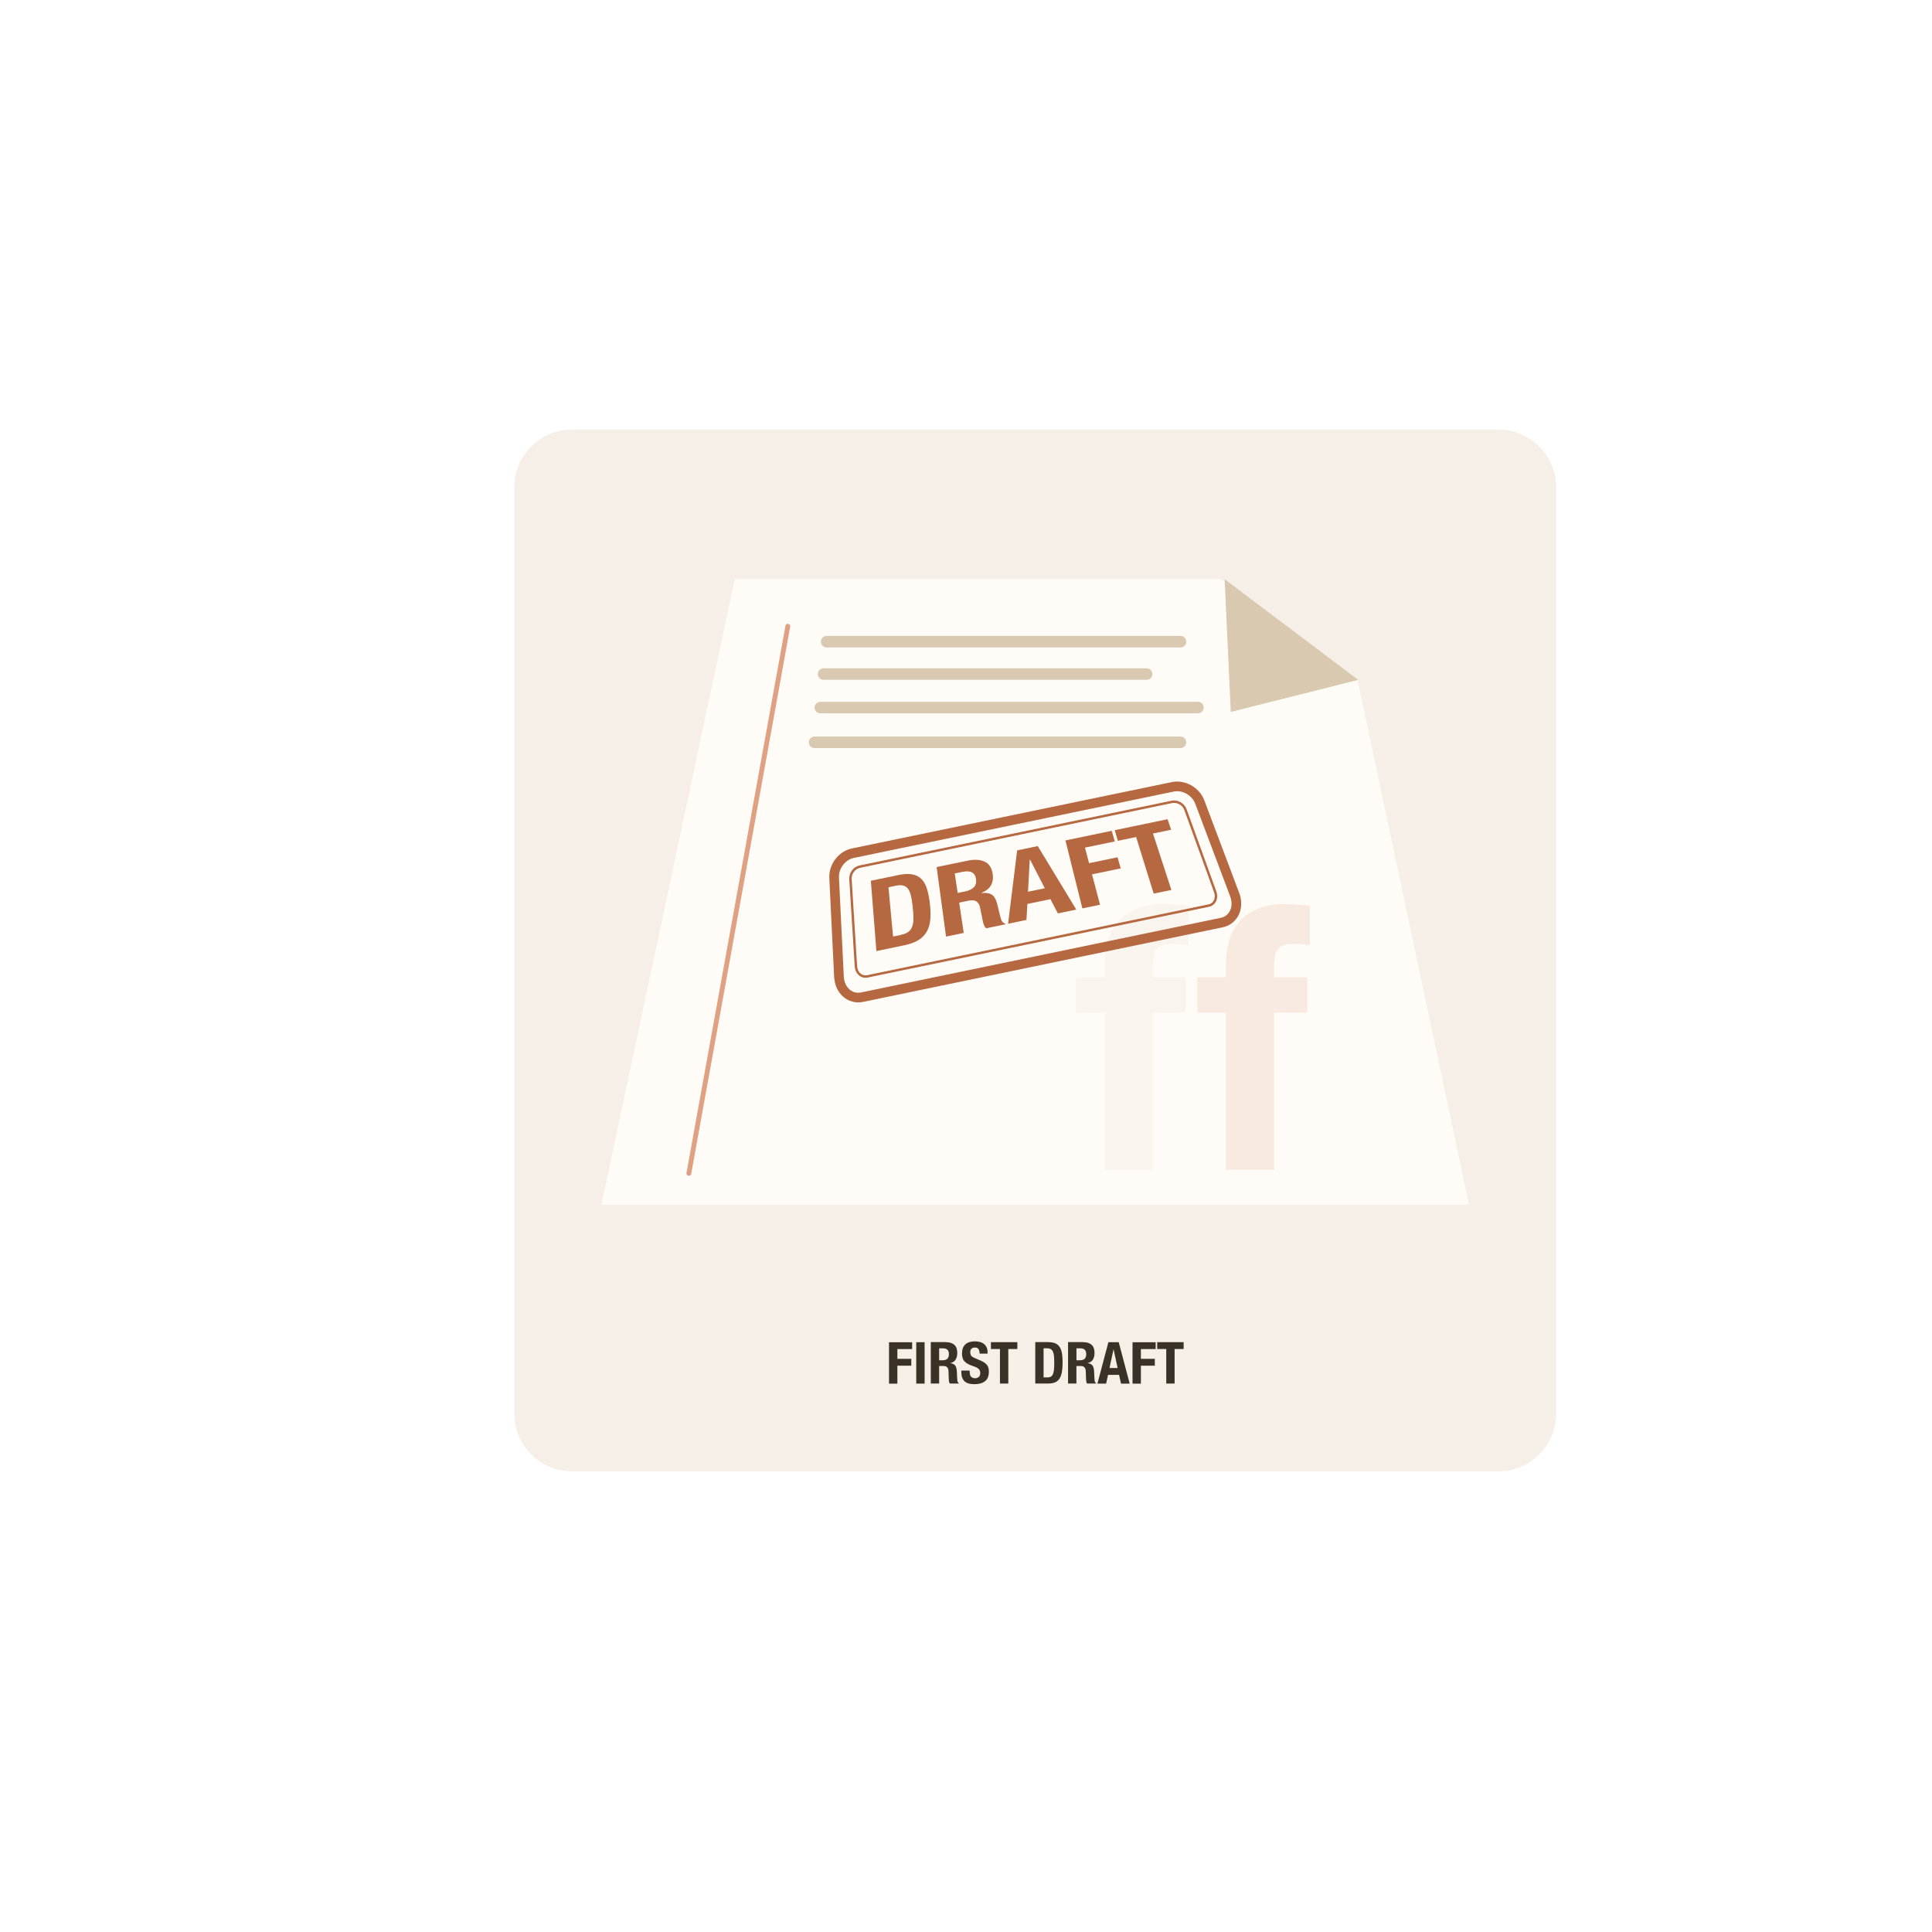
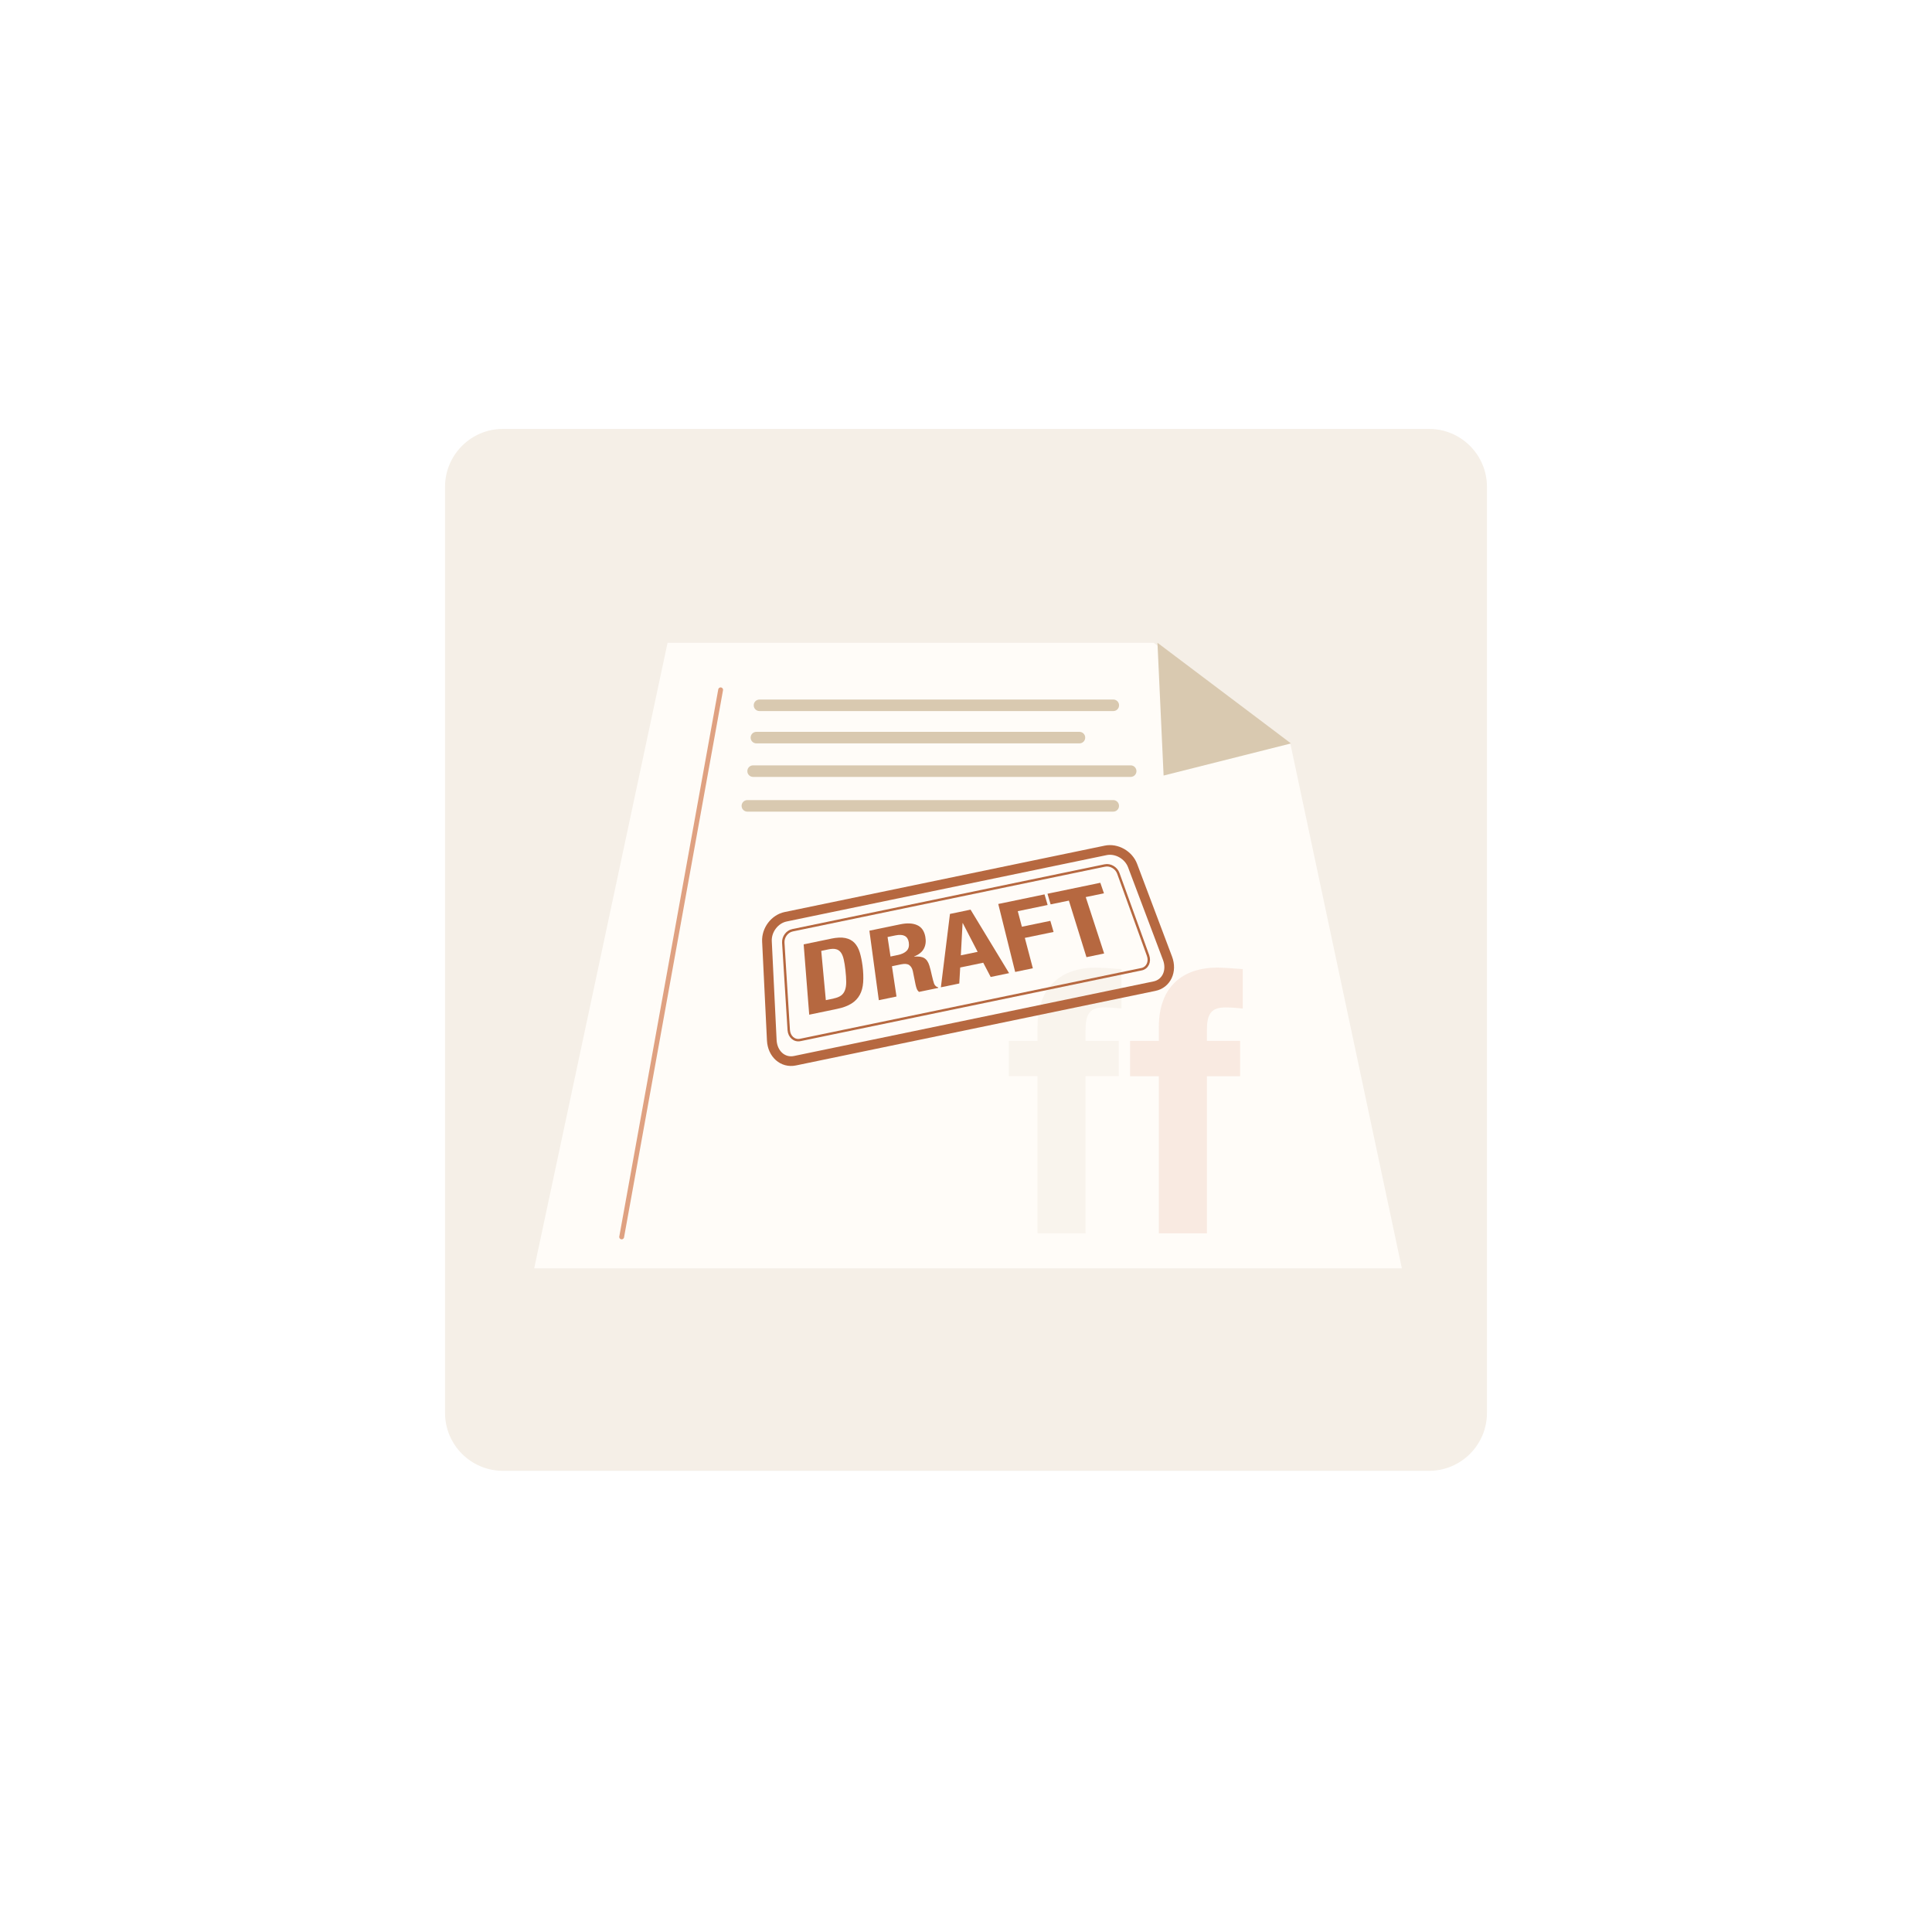
<svg xmlns="http://www.w3.org/2000/svg" viewBox="0 0 400 400">
  <g id="a" data-name="Backgrounds">
-     <rect x="106.47" y="88.92" width="215.72" height="215.72" rx="12" ry="12" fill="#f5efe7" />
+     <rect x="92.14" y="88.8" width="215.72" height="215.72" rx="12" ry="12" fill="#f5efe7" />
  </g>
  <g id="b" data-name="First Draft">
-     <path d="M214.33,249.43h-89.82l27.61-129.5h62.21v129.5ZM214.33,249.43h89.82s-23.12-108.79-23.12-108.79l-28.28-20.71h-38.42v129.5Z" fill="#fffcf8" />
-     <path d="M228.72,209.67h-5.96s0-7.32,0-7.32h5.96v-2.93c0-8.32,4.97-12.25,12.12-12.25.7,0,2.31.08,5.25.31v8.17c-1.26-.15-2.52-.23-3.57-.23-2.87,0-3.85,1.23-3.85,4.62v2.31h6.87s0,7.32,0,7.32h-6.87s0,32.52,0,32.52h-9.95s0-32.52,0-32.52Z" fill="#d9c9b0" opacity=".15" />
-     <path d="M253.84,209.67h-5.96s0-7.32,0-7.32h5.96v-2.93c0-8.32,4.97-12.25,12.12-12.25.7,0,2.31.08,5.25.31v8.17c-1.26-.15-2.52-.23-3.57-.23-2.87,0-3.85,1.23-3.85,4.62v2.31h6.87s0,7.32,0,7.32h-6.87s0,32.52,0,32.52h-9.95s0-32.52,0-32.52Z" fill="#d4845b" opacity=".15" />
-     <line x1="142.62" y1="242.93" x2="163.11" y2="129.66" fill="none" opacity=".75" stroke="#d4835a" stroke-linecap="round" stroke-miterlimit="10" />
-     <g>
-       <rect x="142.99" y="277.89" width="142.68" height="12.42" fill="none" />
-       <path d="M188.85,277.89v1.42h-3.06v2.02h2.88v1.42h-2.88v3.72h-1.73v-8.57h4.79Z" fill="#3a3226" />
-       <path d="M189.7,277.89h1.73v8.57h-1.73v-8.57Z" fill="#3a3226" />
-       <path d="M195.91,277.89c.72,0,1.28.18,1.68.55.4.36.6.92.6,1.66,0,.58-.12,1.05-.35,1.41-.23.36-.59.6-1.08.7v.02c.43.06.75.2.95.42.2.22.32.56.37,1.04.02.16.03.33.04.52,0,.19.02.4.02.63.02.46.04.8.07,1.04.05.24.15.4.31.49v.07h-1.87c-.09-.12-.14-.26-.17-.41s-.04-.32-.05-.49l-.05-1.64c-.02-.34-.1-.6-.25-.79s-.41-.29-.77-.29h-.92v3.62h-1.73v-8.57h3.19ZM195.16,281.63c.42,0,.74-.1.96-.29.22-.2.34-.53.34-.99,0-.79-.4-1.19-1.2-1.19h-.82v2.47h.72Z" fill="#3a3226" />
-       <path d="M200.78,284.03c0,.2.02.38.05.55.03.16.09.3.18.41.09.11.21.2.35.26.15.06.33.1.56.1.26,0,.5-.09.71-.26.21-.17.32-.44.32-.8,0-.19-.03-.36-.08-.5-.05-.14-.14-.27-.26-.38-.12-.11-.28-.21-.47-.31-.2-.09-.44-.19-.73-.28-.38-.13-.72-.27-1-.42-.28-.15-.51-.33-.7-.53-.19-.2-.33-.44-.41-.71-.09-.27-.13-.58-.13-.93,0-.85.24-1.48.71-1.9.47-.42,1.12-.62,1.94-.62.38,0,.74.04,1.06.13.32.08.6.22.84.41.24.19.42.43.55.72.13.29.2.64.2,1.05v.24h-1.66c0-.41-.07-.72-.22-.94-.14-.22-.38-.33-.72-.33-.19,0-.35.03-.48.08-.13.06-.23.13-.31.22s-.13.2-.16.32c-.03.12-.04.24-.04.37,0,.26.06.49.17.67.11.18.35.35.72.5l1.33.58c.33.14.6.29.8.45.21.16.37.32.5.5.12.18.21.38.26.59.05.22.07.46.07.72,0,.9-.26,1.56-.79,1.97-.52.41-1.25.62-2.19.62s-1.67-.21-2.09-.64-.63-1.03-.63-1.82v-.35h1.73v.25Z" fill="#3a3226" />
-       <path d="M210.63,279.3h-1.87v7.15h-1.73v-7.15h-1.87v-1.42h5.47v1.42Z" fill="#3a3226" />
-       <path d="M217.17,277.89c.6,0,1.08.1,1.45.29.37.2.65.48.86.84.2.36.34.8.41,1.31.07.51.11,1.08.11,1.72,0,.75-.05,1.41-.14,1.96-.09.56-.25,1.01-.47,1.37-.22.36-.52.63-.9.8s-.85.26-1.43.26h-2.72v-8.57h2.83ZM216.83,285.18c.3,0,.55-.05.73-.16.18-.1.33-.28.44-.52.11-.24.18-.56.22-.95.04-.39.05-.88.05-1.46,0-.49-.02-.92-.05-1.28-.03-.37-.1-.67-.2-.92-.1-.24-.25-.43-.44-.55s-.46-.19-.79-.19h-.73v6.02h.77Z" fill="#3a3226" />
-       <path d="M224.33,277.89c.72,0,1.28.18,1.68.55.4.36.6.92.6,1.66,0,.58-.12,1.05-.35,1.41-.23.36-.59.6-1.08.7v.02c.43.06.75.2.95.42s.32.56.37,1.04c.02.16.03.33.04.52,0,.19.02.4.02.63.02.46.04.8.07,1.04.05.24.15.4.31.49v.07h-1.87c-.09-.12-.14-.26-.17-.41-.02-.16-.04-.32-.05-.49l-.05-1.64c-.02-.34-.1-.6-.25-.79-.15-.19-.41-.29-.77-.29h-.92v3.62h-1.73v-8.57h3.19ZM223.59,281.63c.42,0,.74-.1.96-.29.22-.2.34-.53.34-.99,0-.79-.4-1.19-1.2-1.19h-.82v2.47h.72Z" fill="#3a3226" />
-       <path d="M231.62,277.89l2.27,8.57h-1.8l-.4-1.81h-2.28l-.4,1.81h-1.8l2.27-8.57h2.14ZM231.39,283.23l-.83-3.85h-.02l-.83,3.85h1.68Z" fill="#3a3226" />
-       <path d="M239.27,277.89v1.42h-3.06v2.02h2.88v1.42h-2.88v3.72h-1.73v-8.57h4.79Z" fill="#3a3226" />
-       <path d="M245.06,279.3h-1.87v7.15h-1.73v-7.15h-1.87v-1.42h5.47v1.42Z" fill="#3a3226" />
-     </g>
-     <polyline points="281.03 140.63 253.55 119.92 254.82 147.4 281.16 140.77" fill="#d9c9b0" />
-     <rect x="169.96" y="131.66" width="75.64" height="2.39" rx="1.19" ry="1.19" fill="#d9c9b0" />
-     <rect x="169.32" y="138.36" width="69.27" height="2.39" rx="1.19" ry="1.19" fill="#d9c9b0" />
-     <rect x="167.46" y="152.49" width="78.14" height="2.39" rx="1.19" ry="1.19" fill="#d9c9b0" />
-     <rect x="168.65" y="145.3" width="80.56" height="2.39" rx="1.19" ry="1.19" fill="#d9c9b0" />
+     <path d="M200.42,262.59h-89.82l27.61-129.5h62.21v129.5ZM200.42,262.59h89.82s-23.12-108.79-23.12-108.79l-28.28-20.71h-38.42v129.5Z" fill="#fffcf8" />
+     <path d="M214.81,222.83h-5.96s0-7.32,0-7.32h5.96v-2.93c0-8.32,4.97-12.25,12.12-12.25.7,0,2.31.08,5.25.31v8.17c-1.26-.15-2.52-.23-3.57-.23-2.87,0-3.85,1.23-3.85,4.62v2.31h6.87s0,7.32,0,7.32h-6.87s0,32.52,0,32.52h-9.95s0-32.52,0-32.52Z" fill="#d9c9b0" opacity=".15" />
+     <path d="M239.93,222.83h-5.96s0-7.32,0-7.32h5.96v-2.93c0-8.32,4.97-12.25,12.12-12.25.7,0,2.31.08,5.25.31v8.17c-1.26-.15-2.52-.23-3.57-.23-2.87,0-3.85,1.23-3.85,4.62v2.31h6.87s0,7.32,0,7.32h-6.87s0,32.52,0,32.52h-9.95s0-32.52,0-32.52Z" fill="#d4845b" opacity=".15" />
+     <line x1="128.71" y1="256.09" x2="149.2" y2="142.82" fill="none" opacity=".75" stroke="#d4835a" stroke-linecap="round" stroke-miterlimit="10" />
+     <polyline points="267.12 153.79 239.64 133.08 240.91 160.57 267.25 153.93" fill="#d9c9b0" />
+     <rect x="156.05" y="144.83" width="75.64" height="2.39" rx="1.19" ry="1.19" fill="#d9c9b0" />
+     <rect x="155.41" y="151.52" width="69.27" height="2.39" rx="1.19" ry="1.19" fill="#d9c9b0" />
+     <rect x="153.54" y="165.65" width="78.14" height="2.39" rx="1.19" ry="1.19" fill="#d9c9b0" />
+     <rect x="154.73" y="158.46" width="80.56" height="2.39" rx="1.19" ry="1.19" fill="#d9c9b0" />
    <g>
      <g>
-         <path d="M185.97,181.17c1.2-.25,2.19-.29,2.96-.13.77.16,1.4.49,1.88.99s.85,1.16,1.1,1.97c.25.81.44,1.75.58,2.8.16,1.27.2,2.4.13,3.4-.07,1-.3,1.87-.7,2.6-.4.73-.97,1.34-1.73,1.81-.76.48-1.75.85-2.97,1.1l-5.77,1.2-1.15-14.56,5.66-1.17ZM186.52,193.55c.64-.13,1.14-.33,1.51-.59.37-.26.64-.63.82-1.09s.27-1.04.27-1.73c0-.69-.06-1.53-.17-2.52-.09-.82-.2-1.53-.34-2.12-.13-.59-.32-1.07-.57-1.43-.25-.36-.58-.6-.99-.71-.42-.12-.96-.11-1.62.03l-1.48.31.95,10.2,1.61-.33Z" fill="#b66840" />
-         <path d="M200.3,178.2c1.44-.3,2.61-.24,3.51.17.91.41,1.47,1.21,1.69,2.41.17.93.07,1.75-.3,2.45-.37.7-1.04,1.24-2.01,1.62v.04c.91-.08,1.61.02,2.08.3.48.28.84.81,1.08,1.6.08.27.16.56.24.87.07.32.16.68.25,1.07.18.78.34,1.38.48,1.78.18.4.45.64.82.73l.02.13-3.96.82c-.22-.17-.38-.39-.48-.66-.1-.26-.18-.54-.24-.83l-.57-2.82c-.13-.57-.38-.98-.74-1.24-.37-.26-.92-.31-1.67-.16l-1.91.4.94,6.27-3.66.76-1.95-14.39,6.38-1.32ZM199.75,184.58c.85-.18,1.48-.47,1.89-.9.4-.42.54-1.01.42-1.76-.21-1.28-1.13-1.75-2.74-1.42l-1.65.34.61,4.04,1.48-.31Z" fill="#b66840" />
-         <path d="M214.86,175.18l7.97,13.14-3.81.79-1.54-2.95-4.77.99-.19,3.31-3.81.79,1.88-15.19,4.27-.89ZM216.32,183.9l-3.07-5.94h-.05s-.36,6.66-.36,6.66l3.48-.72Z" fill="#b66840" />
-         <path d="M230.17,172.01l.64,2.2-6.18,1.28.85,3.22,5.89-1.22.67,2.3-5.95,1.23,1.66,6.29-3.66.76-3.5-14.07,9.58-1.99Z" fill="#b66840" />
-         <path d="M242.49,171.79l-3.78.78,3.81,11.68-3.66.76-3.64-11.71-3.78.78-.65-2.2,10.94-2.27.75,2.18Z" fill="#b66840" />
+         <path d="M172.06,194.34c1.2-.25,2.19-.29,2.96-.13.77.16,1.4.49,1.88.99s.85,1.16,1.1,1.97c.25.81.44,1.75.58,2.8.16,1.27.2,2.4.13,3.4-.07,1-.3,1.87-.7,2.6-.4.73-.97,1.34-1.73,1.81-.76.48-1.75.85-2.97,1.1l-5.77,1.2-1.15-14.56,5.66-1.17ZM172.6,206.72c.64-.13,1.14-.33,1.51-.59.37-.26.64-.63.82-1.09s.27-1.04.27-1.73c0-.69-.06-1.53-.17-2.52-.09-.82-.2-1.53-.34-2.12-.13-.59-.32-1.07-.57-1.43-.25-.36-.58-.6-.99-.71-.42-.12-.96-.11-1.62.03l-1.48.31.95,10.2,1.61-.33Z" fill="#b66840" />
+         <path d="M186.38,191.37c1.44-.3,2.61-.24,3.51.17.91.41,1.47,1.21,1.69,2.41.17.93.07,1.75-.3,2.45-.37.7-1.04,1.24-2.01,1.62v.04c.91-.08,1.61.02,2.08.3.48.28.84.81,1.08,1.6.08.27.16.56.24.87.07.32.16.68.25,1.07.18.78.34,1.38.48,1.78.18.4.45.64.82.73l.02.13-3.96.82c-.22-.17-.38-.39-.48-.66-.1-.26-.18-.54-.24-.83l-.57-2.82c-.13-.57-.38-.98-.74-1.24-.37-.26-.92-.31-1.67-.16l-1.91.4.94,6.27-3.66.76-1.95-14.39,6.38-1.32ZM185.84,197.74c.85-.18,1.48-.47,1.89-.9.4-.42.54-1.01.42-1.76-.21-1.28-1.13-1.75-2.74-1.42l-1.65.34.61,4.04,1.48-.31Z" fill="#b66840" />
+         <path d="M200.95,188.34l7.97,13.14-3.81.79-1.54-2.95-4.77.99-.19,3.31-3.81.79,1.88-15.19,4.27-.89ZM202.41,197.07l-3.07-5.94h-.05s-.36,6.66-.36,6.66l3.48-.72Z" fill="#b66840" />
+         <path d="M216.26,185.17l.64,2.2-6.18,1.28.85,3.22,5.89-1.22.67,2.3-5.95,1.23,1.66,6.29-3.66.76-3.5-14.07,9.58-1.99Z" fill="#b66840" />
+         <path d="M228.57,184.95l-3.78.78,3.81,11.68-3.66.76-3.64-11.71-3.78.78-.65-2.2,10.94-2.27.75,2.18Z" fill="#b66840" />
      </g>
-       <path d="M250.22,187.5l-70.61,14.64c-1.24.26-2.31-.67-2.4-2.06l-1.13-18.07c-.07-1.2.78-2.35,1.92-2.58l64.65-13.41c1.13-.24,2.38.48,2.79,1.61l6.16,17.03c.47,1.31-.14,2.59-1.38,2.85Z" fill="none" stroke="#b66840" stroke-miterlimit="10" stroke-width=".5" />
-       <path d="M252.89,191.02l-74.39,15.43c-2.51.52-4.66-1.4-4.8-4.23l-1-20.47c-.12-2.37,1.61-4.63,3.85-5.1l66.29-13.75c2.24-.46,4.72.93,5.56,3.15l7.23,19.18c1,2.65-.21,5.27-2.72,5.79Z" fill="none" stroke="#b66840" stroke-miterlimit="10" stroke-width="2" />
+       <path d="M236.31,200.67l-70.61,14.64c-1.24.26-2.31-.67-2.4-2.06l-1.13-18.07c-.07-1.2.78-2.35,1.92-2.58l64.65-13.41c1.13-.24,2.38.48,2.79,1.61l6.16,17.03c.47,1.31-.14,2.59-1.38,2.85Z" fill="none" stroke="#b66840" stroke-miterlimit="10" stroke-width=".5" />
+       <path d="M238.98,204.18l-74.39,15.43c-2.51.52-4.66-1.4-4.8-4.23l-1-20.47c-.12-2.37,1.61-4.63,3.85-5.1l66.29-13.75c2.24-.46,4.72.93,5.56,3.15l7.23,19.18c1,2.65-.21,5.27-2.72,5.79Z" fill="none" stroke="#b66840" stroke-miterlimit="10" stroke-width="2" />
    </g>
  </g>
</svg>
